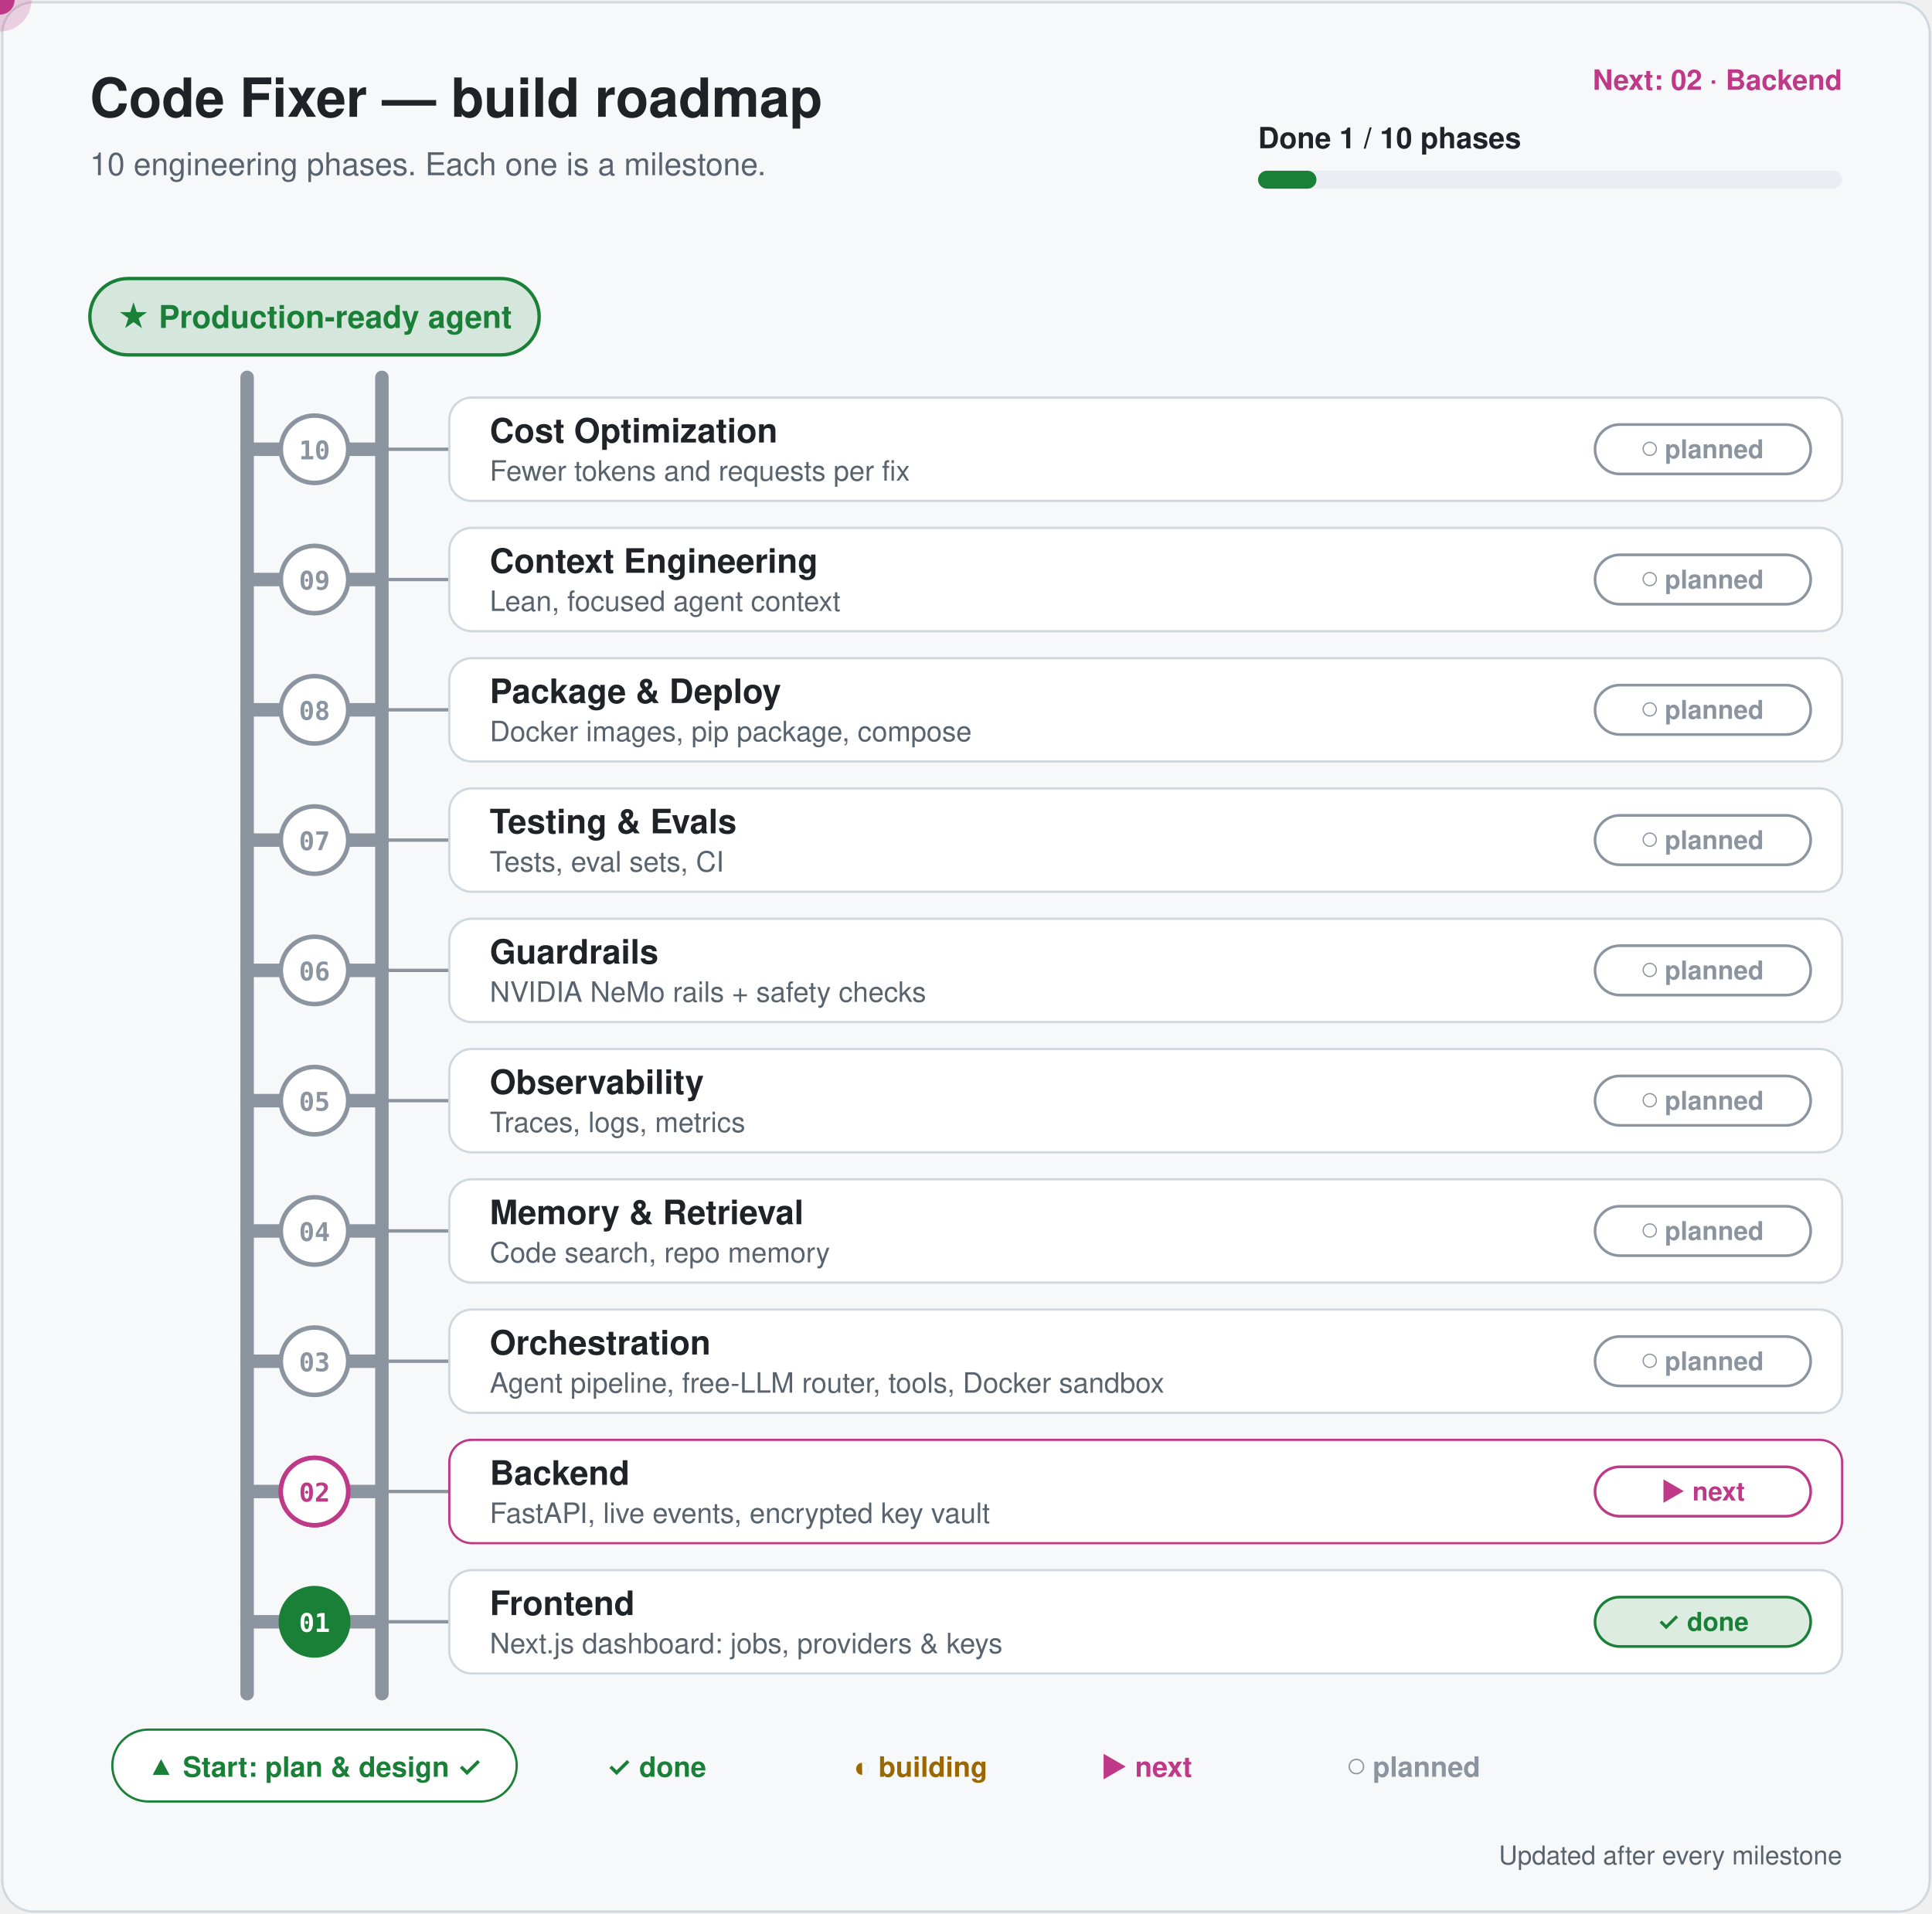
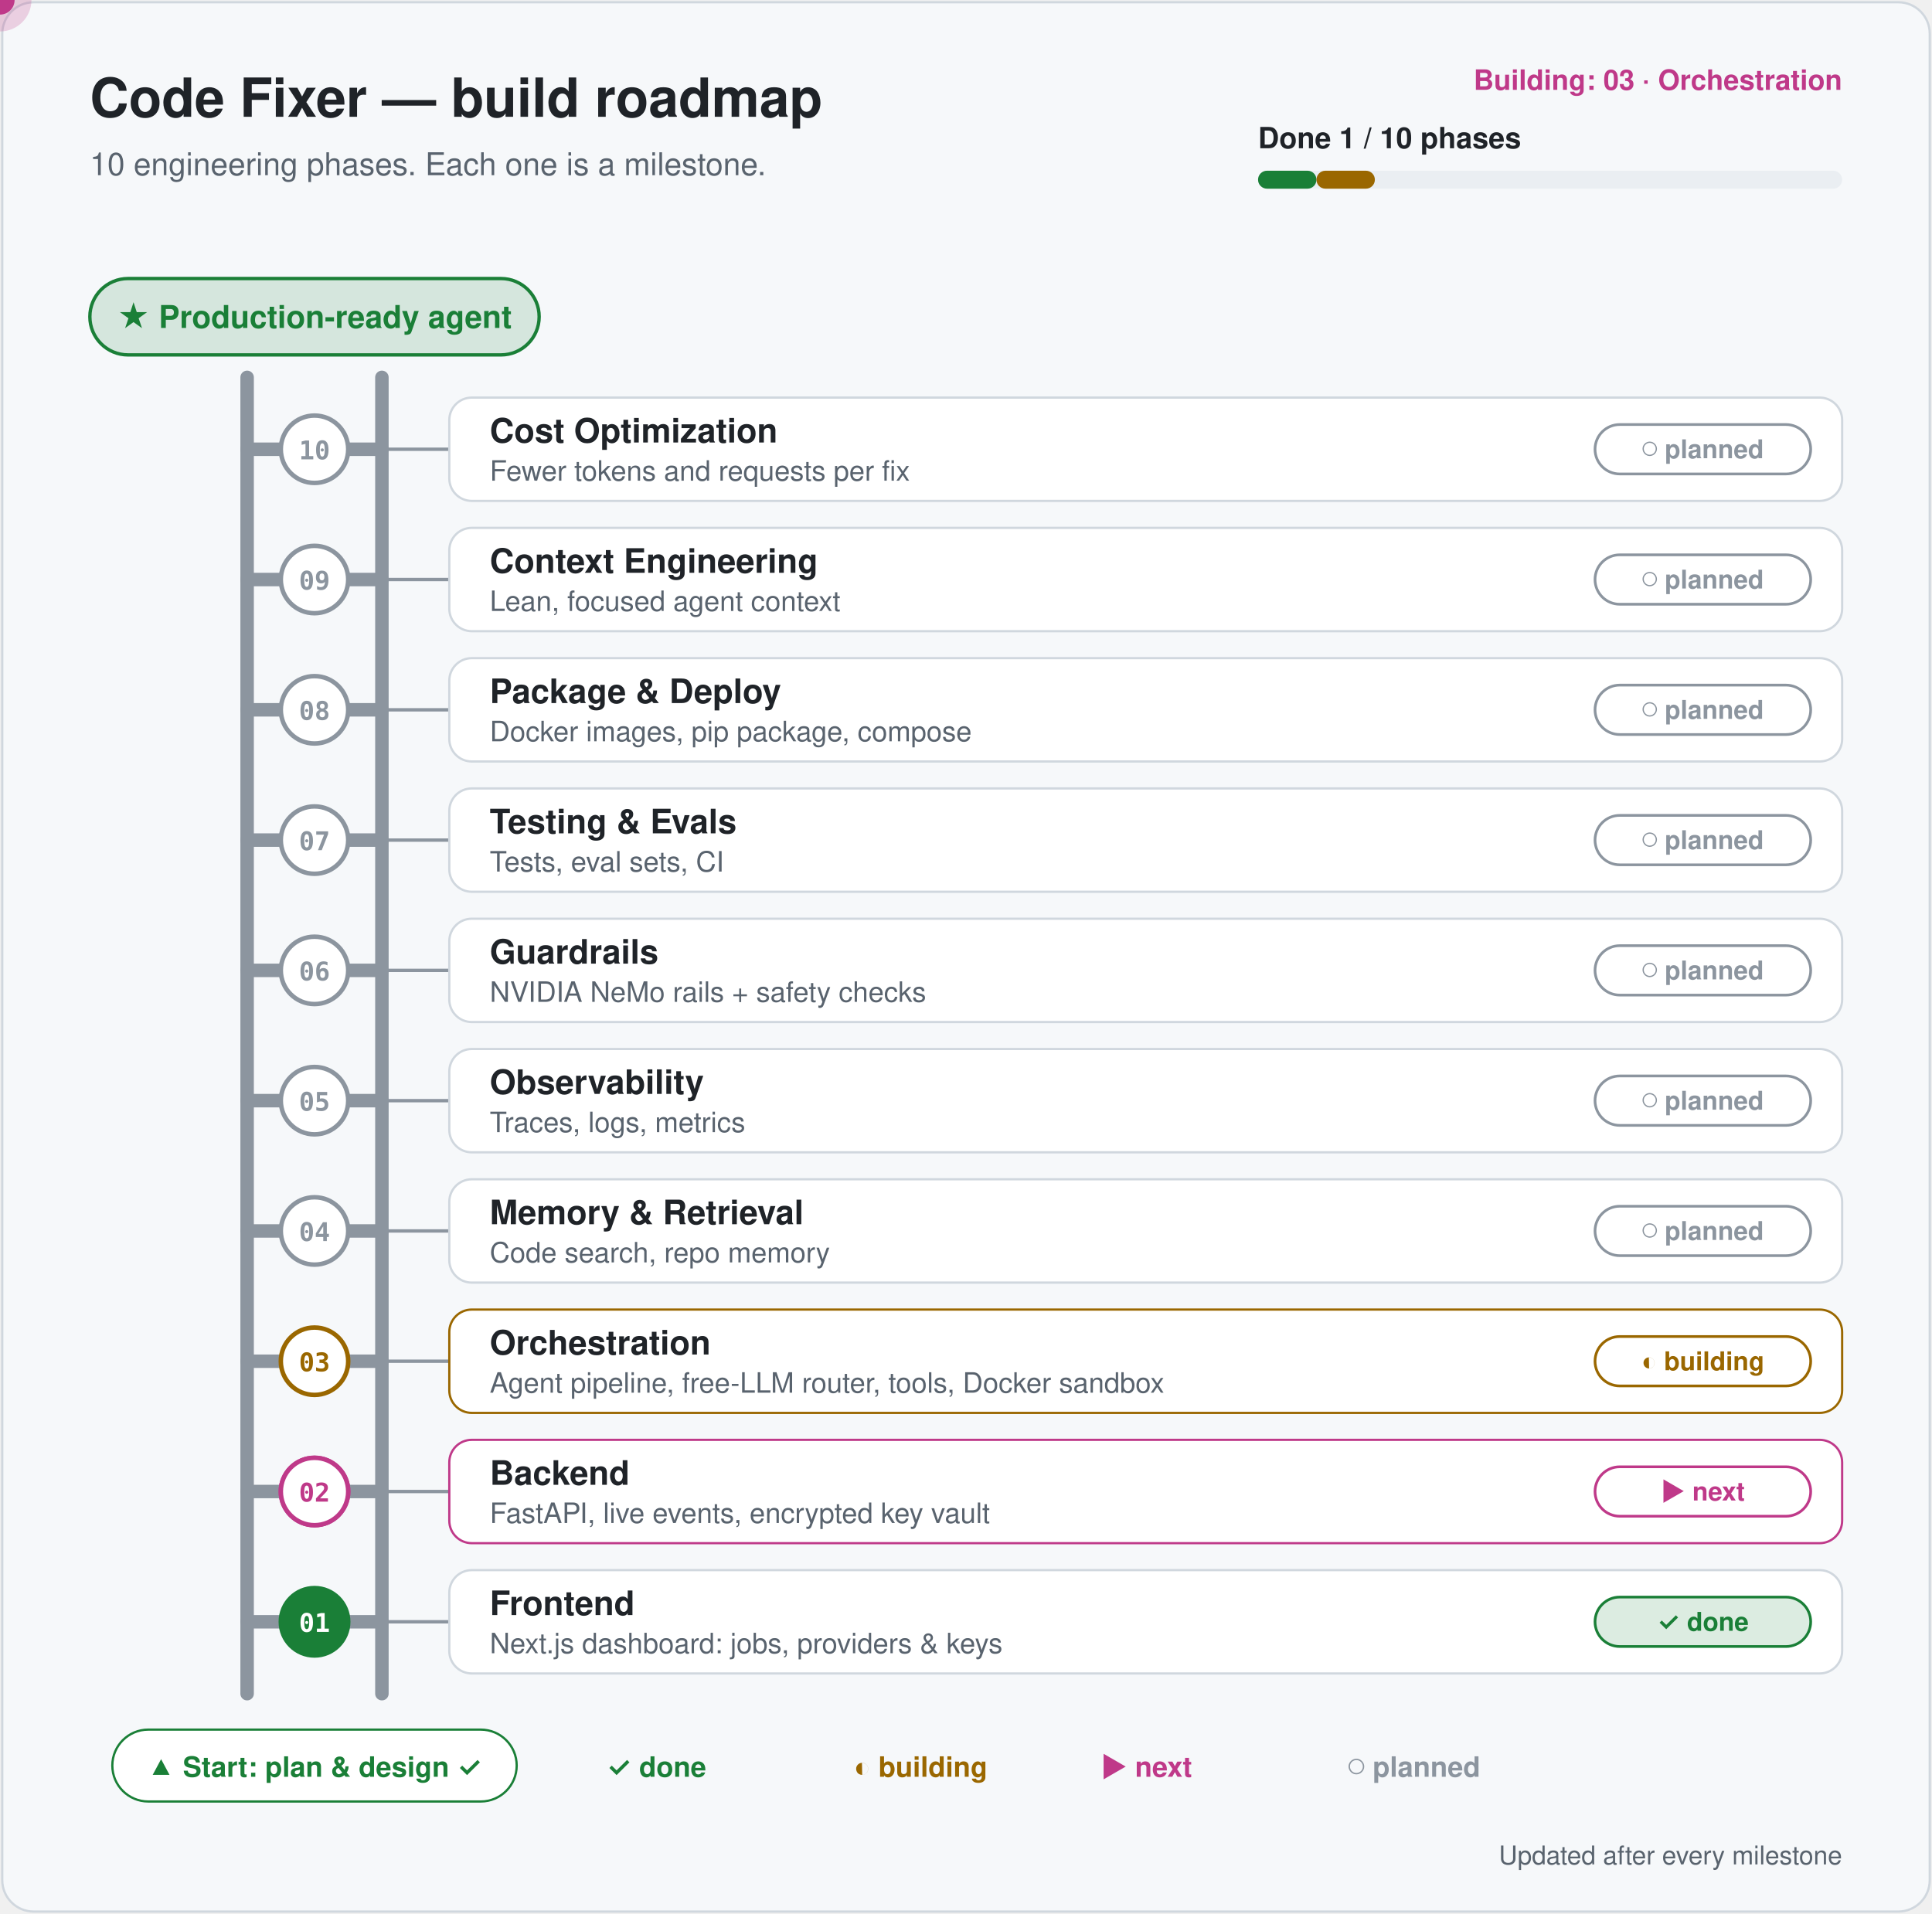
<svg xmlns="http://www.w3.org/2000/svg" width="860" height="852" viewBox="0 0 860 852" role="img" aria-label="Code Fixer build roadmap: 10 engineering phases from Frontend to Cost Optimization, with the status of each">
  <rect x="1" y="1" width="858" height="850" rx="14" fill="#f6f8fa" stroke="#d0d7de" />
  <text x="40" y="52" font-family="-apple-system, 'Segoe UI', Helvetica, Arial, sans-serif" font-size="24" fill="#1f2328" font-weight="700" text-anchor="start">Code Fixer — build roadmap</text>
  <text x="40" y="78" font-family="-apple-system, 'Segoe UI', Helvetica, Arial, sans-serif" font-size="14" fill="#59636e" font-weight="normal" text-anchor="start">10 engineering phases. Each one is a milestone.</text>
-   <text x="820" y="40" font-family="-apple-system, 'Segoe UI', Helvetica, Arial, sans-serif" font-size="12.5" fill="#bf3989" font-weight="600" text-anchor="end">Next: 02 · Backend</text>
+   <text x="820" y="40" font-family="-apple-system, 'Segoe UI', Helvetica, Arial, sans-serif" font-size="12.5" fill="#bf3989" font-weight="600" text-anchor="end">Building: 03 · Orchestration</text>
  <text x="560" y="66" font-family="-apple-system, 'Segoe UI', Helvetica, Arial, sans-serif" font-size="13" fill="#1f2328" font-weight="700" text-anchor="start">Done 1 / 10 phases</text>
  <rect x="560" y="76" width="260" height="8" rx="4" fill="#eaeef2" />
  <rect x="560" y="76" width="26.0" height="8" rx="4" fill="#1a7f37" />
+   <rect x="586.0" y="76" width="26.0" height="8" rx="4" fill="#9a6700" />
  <rect x="40.0" y="124" width="200" height="34" rx="17" fill="#1a7f37" opacity="0.15" />
  <rect x="40.0" y="124" width="200" height="34" rx="17" fill="none" stroke="#1a7f37" stroke-width="1.5" />
  <text x="140.0" y="146" font-family="-apple-system, 'Segoe UI', Helvetica, Arial, sans-serif" font-size="14" fill="#1a7f37" font-weight="700" text-anchor="middle">★ Production-ready agent</text>
  <line x1="110" y1="168" x2="110" y2="754" stroke="#8c959f" stroke-width="6" stroke-linecap="round" />
  <line x1="170" y1="168" x2="170" y2="754" stroke="#8c959f" stroke-width="6" stroke-linecap="round" />
  <line x1="110" y1="722" x2="170" y2="722" stroke="#8c959f" stroke-width="6" stroke-linecap="round" />
  <line x1="170" y1="722" x2="200" y2="722" stroke="#8c959f" stroke-width="1.5" />
  <circle cx="140.0" cy="722" r="15" fill="#1a7f37" stroke="#1a7f37" stroke-width="2" />
  <text x="140.0" y="726.5" font-family="ui-monospace, SFMono-Regular, Menlo, Consolas, monospace" font-size="11.5" fill="#ffffff" font-weight="700" text-anchor="middle">01</text>
  <rect x="200" y="699.0" width="620" height="46" rx="10" fill="#ffffff" stroke="#d0d7de" />
  <text x="218" y="719" font-family="-apple-system, 'Segoe UI', Helvetica, Arial, sans-serif" font-size="15" fill="#1f2328" font-weight="700" text-anchor="start">Frontend</text>
  <text x="218" y="736" font-family="-apple-system, 'Segoe UI', Helvetica, Arial, sans-serif" font-size="12.5" fill="#59636e" font-weight="normal" text-anchor="start">Next.js dashboard: jobs, providers &amp; keys</text>
  <rect x="710" y="711" width="96" height="22" rx="11" fill="#1a7f37" fill-opacity="0.15" stroke="#1a7f37" stroke-width="1.2" />
  <text x="758.0" y="726" font-family="-apple-system, 'Segoe UI', Helvetica, Arial, sans-serif" font-size="11.5" fill="#1a7f37" font-weight="600" text-anchor="middle">✓ done</text>
  <rect x="200" y="699.0" width="620" height="46" rx="10" fill="#bf3989" fill-opacity="0.07" stroke="#bf3989" stroke-width="2" opacity="0">
    <animate attributeName="opacity" dur="12s" repeatCount="indefinite" calcMode="linear" keyTimes="0;0.028;0.04;0.09;0.97;1" values="0.0;0.0;1.0;0.3;0.3;0.0" />
  </rect>
  <line x1="110" y1="664" x2="170" y2="664" stroke="#8c959f" stroke-width="6" stroke-linecap="round" />
  <line x1="170" y1="664" x2="200" y2="664" stroke="#8c959f" stroke-width="1.5" />
  <circle cx="140.0" cy="664" r="15" fill="none" stroke="#bf3989" stroke-width="2">
    <animate attributeName="r" values="15;24;15" dur="2s" repeatCount="indefinite" />
    <animate attributeName="opacity" values="0.9;0;0.9" dur="2s" repeatCount="indefinite" />
  </circle>
  <circle cx="140.0" cy="664" r="15" fill="#ffffff" stroke="#bf3989" stroke-width="2" />
  <text x="140.0" y="668.5" font-family="ui-monospace, SFMono-Regular, Menlo, Consolas, monospace" font-size="11.5" fill="#bf3989" font-weight="700" text-anchor="middle">02</text>
  <rect x="200" y="641.0" width="620" height="46" rx="10" fill="#ffffff" stroke="#bf3989" />
  <text x="218" y="661" font-family="-apple-system, 'Segoe UI', Helvetica, Arial, sans-serif" font-size="15" fill="#1f2328" font-weight="700" text-anchor="start">Backend</text>
  <text x="218" y="678" font-family="-apple-system, 'Segoe UI', Helvetica, Arial, sans-serif" font-size="12.5" fill="#59636e" font-weight="normal" text-anchor="start">FastAPI, live events, encrypted key vault</text>
  <rect x="710" y="653" width="96" height="22" rx="11" fill="none" fill-opacity="1" stroke="#bf3989" stroke-width="1.2" />
  <text x="758.0" y="668" font-family="-apple-system, 'Segoe UI', Helvetica, Arial, sans-serif" font-size="11.5" fill="#bf3989" font-weight="600" text-anchor="middle">▶ next</text>
  <rect x="200" y="641.0" width="620" height="46" rx="10" fill="#bf3989" fill-opacity="0.07" stroke="#bf3989" stroke-width="2" opacity="0">
    <animate attributeName="opacity" dur="12s" repeatCount="indefinite" calcMode="linear" keyTimes="0;0.119;0.131;0.181;0.97;1" values="0.0;0.0;1.0;0.3;0.3;0.0" />
  </rect>
  <line x1="110" y1="606" x2="170" y2="606" stroke="#8c959f" stroke-width="6" stroke-linecap="round" />
  <line x1="170" y1="606" x2="200" y2="606" stroke="#8c959f" stroke-width="1.5" />
-   <circle cx="140.0" cy="606" r="15" fill="#ffffff" stroke="#8c959f" stroke-width="2" />
-   <text x="140.0" y="610.5" font-family="ui-monospace, SFMono-Regular, Menlo, Consolas, monospace" font-size="11.5" fill="#8c959f" font-weight="700" text-anchor="middle">03</text>
-   <rect x="200" y="583.0" width="620" height="46" rx="10" fill="#ffffff" stroke="#d0d7de" />
+   <circle cx="140.0" cy="606" r="15" fill="#ffffff" stroke="#9a6700" stroke-width="2" />
+   <text x="140.0" y="610.5" font-family="ui-monospace, SFMono-Regular, Menlo, Consolas, monospace" font-size="11.5" fill="#9a6700" font-weight="700" text-anchor="middle">03</text>
+   <rect x="200" y="583.0" width="620" height="46" rx="10" fill="#ffffff" stroke="#9a6700" />
  <text x="218" y="603" font-family="-apple-system, 'Segoe UI', Helvetica, Arial, sans-serif" font-size="15" fill="#1f2328" font-weight="700" text-anchor="start">Orchestration</text>
  <text x="218" y="620" font-family="-apple-system, 'Segoe UI', Helvetica, Arial, sans-serif" font-size="12.5" fill="#59636e" font-weight="normal" text-anchor="start">Agent pipeline, free-LLM router, tools, Docker sandbox</text>
-   <rect x="710" y="595" width="96" height="22" rx="11" fill="none" fill-opacity="1" stroke="#8c959f" stroke-width="1.2" />
-   <text x="758.0" y="610" font-family="-apple-system, 'Segoe UI', Helvetica, Arial, sans-serif" font-size="11.5" fill="#8c959f" font-weight="600" text-anchor="middle">○ planned</text>
+   <rect x="710" y="595" width="96" height="22" rx="11" fill="none" fill-opacity="1" stroke="#9a6700" stroke-width="1.2" />
+   <text x="758.0" y="610" font-family="-apple-system, 'Segoe UI', Helvetica, Arial, sans-serif" font-size="11.5" fill="#9a6700" font-weight="600" text-anchor="middle">◐ building</text>
  <rect x="200" y="583.0" width="620" height="46" rx="10" fill="#bf3989" fill-opacity="0.07" stroke="#bf3989" stroke-width="2" opacity="0">
    <animate attributeName="opacity" dur="12s" repeatCount="indefinite" calcMode="linear" keyTimes="0;0.21;0.222;0.272;0.97;1" values="0.0;0.0;1.0;0.3;0.3;0.0" />
  </rect>
  <line x1="110" y1="548" x2="170" y2="548" stroke="#8c959f" stroke-width="6" stroke-linecap="round" />
  <line x1="170" y1="548" x2="200" y2="548" stroke="#8c959f" stroke-width="1.5" />
  <circle cx="140.0" cy="548" r="15" fill="#ffffff" stroke="#8c959f" stroke-width="2" />
  <text x="140.0" y="552.5" font-family="ui-monospace, SFMono-Regular, Menlo, Consolas, monospace" font-size="11.5" fill="#8c959f" font-weight="700" text-anchor="middle">04</text>
  <rect x="200" y="525.0" width="620" height="46" rx="10" fill="#ffffff" stroke="#d0d7de" />
  <text x="218" y="545" font-family="-apple-system, 'Segoe UI', Helvetica, Arial, sans-serif" font-size="15" fill="#1f2328" font-weight="700" text-anchor="start">Memory &amp; Retrieval</text>
  <text x="218" y="562" font-family="-apple-system, 'Segoe UI', Helvetica, Arial, sans-serif" font-size="12.5" fill="#59636e" font-weight="normal" text-anchor="start">Code search, repo memory</text>
  <rect x="710" y="537" width="96" height="22" rx="11" fill="none" fill-opacity="1" stroke="#8c959f" stroke-width="1.2" />
  <text x="758.0" y="552" font-family="-apple-system, 'Segoe UI', Helvetica, Arial, sans-serif" font-size="11.5" fill="#8c959f" font-weight="600" text-anchor="middle">○ planned</text>
  <rect x="200" y="525.0" width="620" height="46" rx="10" fill="#bf3989" fill-opacity="0.07" stroke="#bf3989" stroke-width="2" opacity="0">
    <animate attributeName="opacity" dur="12s" repeatCount="indefinite" calcMode="linear" keyTimes="0;0.301;0.313;0.363;0.97;1" values="0.0;0.0;1.0;0.3;0.3;0.0" />
  </rect>
  <line x1="110" y1="490" x2="170" y2="490" stroke="#8c959f" stroke-width="6" stroke-linecap="round" />
  <line x1="170" y1="490" x2="200" y2="490" stroke="#8c959f" stroke-width="1.5" />
  <circle cx="140.0" cy="490" r="15" fill="#ffffff" stroke="#8c959f" stroke-width="2" />
  <text x="140.0" y="494.5" font-family="ui-monospace, SFMono-Regular, Menlo, Consolas, monospace" font-size="11.5" fill="#8c959f" font-weight="700" text-anchor="middle">05</text>
  <rect x="200" y="467.0" width="620" height="46" rx="10" fill="#ffffff" stroke="#d0d7de" />
  <text x="218" y="487" font-family="-apple-system, 'Segoe UI', Helvetica, Arial, sans-serif" font-size="15" fill="#1f2328" font-weight="700" text-anchor="start">Observability</text>
  <text x="218" y="504" font-family="-apple-system, 'Segoe UI', Helvetica, Arial, sans-serif" font-size="12.5" fill="#59636e" font-weight="normal" text-anchor="start">Traces, logs, metrics</text>
  <rect x="710" y="479" width="96" height="22" rx="11" fill="none" fill-opacity="1" stroke="#8c959f" stroke-width="1.2" />
  <text x="758.0" y="494" font-family="-apple-system, 'Segoe UI', Helvetica, Arial, sans-serif" font-size="11.5" fill="#8c959f" font-weight="600" text-anchor="middle">○ planned</text>
  <rect x="200" y="467.0" width="620" height="46" rx="10" fill="#bf3989" fill-opacity="0.07" stroke="#bf3989" stroke-width="2" opacity="0">
    <animate attributeName="opacity" dur="12s" repeatCount="indefinite" calcMode="linear" keyTimes="0;0.392;0.404;0.454;0.97;1" values="0.0;0.0;1.0;0.3;0.3;0.0" />
  </rect>
  <line x1="110" y1="432" x2="170" y2="432" stroke="#8c959f" stroke-width="6" stroke-linecap="round" />
  <line x1="170" y1="432" x2="200" y2="432" stroke="#8c959f" stroke-width="1.5" />
  <circle cx="140.0" cy="432" r="15" fill="#ffffff" stroke="#8c959f" stroke-width="2" />
  <text x="140.0" y="436.5" font-family="ui-monospace, SFMono-Regular, Menlo, Consolas, monospace" font-size="11.5" fill="#8c959f" font-weight="700" text-anchor="middle">06</text>
  <rect x="200" y="409.0" width="620" height="46" rx="10" fill="#ffffff" stroke="#d0d7de" />
  <text x="218" y="429" font-family="-apple-system, 'Segoe UI', Helvetica, Arial, sans-serif" font-size="15" fill="#1f2328" font-weight="700" text-anchor="start">Guardrails</text>
  <text x="218" y="446" font-family="-apple-system, 'Segoe UI', Helvetica, Arial, sans-serif" font-size="12.5" fill="#59636e" font-weight="normal" text-anchor="start">NVIDIA NeMo rails + safety checks</text>
  <rect x="710" y="421" width="96" height="22" rx="11" fill="none" fill-opacity="1" stroke="#8c959f" stroke-width="1.2" />
  <text x="758.0" y="436" font-family="-apple-system, 'Segoe UI', Helvetica, Arial, sans-serif" font-size="11.5" fill="#8c959f" font-weight="600" text-anchor="middle">○ planned</text>
  <rect x="200" y="409.0" width="620" height="46" rx="10" fill="#bf3989" fill-opacity="0.07" stroke="#bf3989" stroke-width="2" opacity="0">
    <animate attributeName="opacity" dur="12s" repeatCount="indefinite" calcMode="linear" keyTimes="0;0.484;0.496;0.546;0.97;1" values="0.0;0.0;1.0;0.3;0.3;0.0" />
  </rect>
  <line x1="110" y1="374" x2="170" y2="374" stroke="#8c959f" stroke-width="6" stroke-linecap="round" />
  <line x1="170" y1="374" x2="200" y2="374" stroke="#8c959f" stroke-width="1.5" />
  <circle cx="140.0" cy="374" r="15" fill="#ffffff" stroke="#8c959f" stroke-width="2" />
  <text x="140.0" y="378.5" font-family="ui-monospace, SFMono-Regular, Menlo, Consolas, monospace" font-size="11.5" fill="#8c959f" font-weight="700" text-anchor="middle">07</text>
  <rect x="200" y="351.0" width="620" height="46" rx="10" fill="#ffffff" stroke="#d0d7de" />
  <text x="218" y="371" font-family="-apple-system, 'Segoe UI', Helvetica, Arial, sans-serif" font-size="15" fill="#1f2328" font-weight="700" text-anchor="start">Testing &amp; Evals</text>
  <text x="218" y="388" font-family="-apple-system, 'Segoe UI', Helvetica, Arial, sans-serif" font-size="12.5" fill="#59636e" font-weight="normal" text-anchor="start">Tests, eval sets, CI</text>
  <rect x="710" y="363" width="96" height="22" rx="11" fill="none" fill-opacity="1" stroke="#8c959f" stroke-width="1.2" />
  <text x="758.0" y="378" font-family="-apple-system, 'Segoe UI', Helvetica, Arial, sans-serif" font-size="11.5" fill="#8c959f" font-weight="600" text-anchor="middle">○ planned</text>
  <rect x="200" y="351.0" width="620" height="46" rx="10" fill="#bf3989" fill-opacity="0.07" stroke="#bf3989" stroke-width="2" opacity="0">
    <animate attributeName="opacity" dur="12s" repeatCount="indefinite" calcMode="linear" keyTimes="0;0.575;0.587;0.637;0.97;1" values="0.0;0.0;1.0;0.3;0.3;0.0" />
  </rect>
  <line x1="110" y1="316" x2="170" y2="316" stroke="#8c959f" stroke-width="6" stroke-linecap="round" />
  <line x1="170" y1="316" x2="200" y2="316" stroke="#8c959f" stroke-width="1.5" />
  <circle cx="140.0" cy="316" r="15" fill="#ffffff" stroke="#8c959f" stroke-width="2" />
  <text x="140.0" y="320.5" font-family="ui-monospace, SFMono-Regular, Menlo, Consolas, monospace" font-size="11.5" fill="#8c959f" font-weight="700" text-anchor="middle">08</text>
  <rect x="200" y="293.0" width="620" height="46" rx="10" fill="#ffffff" stroke="#d0d7de" />
  <text x="218" y="313" font-family="-apple-system, 'Segoe UI', Helvetica, Arial, sans-serif" font-size="15" fill="#1f2328" font-weight="700" text-anchor="start">Package &amp; Deploy</text>
  <text x="218" y="330" font-family="-apple-system, 'Segoe UI', Helvetica, Arial, sans-serif" font-size="12.5" fill="#59636e" font-weight="normal" text-anchor="start">Docker images, pip package, compose</text>
  <rect x="710" y="305" width="96" height="22" rx="11" fill="none" fill-opacity="1" stroke="#8c959f" stroke-width="1.2" />
  <text x="758.0" y="320" font-family="-apple-system, 'Segoe UI', Helvetica, Arial, sans-serif" font-size="11.5" fill="#8c959f" font-weight="600" text-anchor="middle">○ planned</text>
  <rect x="200" y="293.0" width="620" height="46" rx="10" fill="#bf3989" fill-opacity="0.07" stroke="#bf3989" stroke-width="2" opacity="0">
    <animate attributeName="opacity" dur="12s" repeatCount="indefinite" calcMode="linear" keyTimes="0;0.666;0.678;0.728;0.97;1" values="0.0;0.0;1.0;0.3;0.3;0.0" />
  </rect>
  <line x1="110" y1="258" x2="170" y2="258" stroke="#8c959f" stroke-width="6" stroke-linecap="round" />
  <line x1="170" y1="258" x2="200" y2="258" stroke="#8c959f" stroke-width="1.5" />
  <circle cx="140.0" cy="258" r="15" fill="#ffffff" stroke="#8c959f" stroke-width="2" />
  <text x="140.0" y="262.5" font-family="ui-monospace, SFMono-Regular, Menlo, Consolas, monospace" font-size="11.5" fill="#8c959f" font-weight="700" text-anchor="middle">09</text>
  <rect x="200" y="235.0" width="620" height="46" rx="10" fill="#ffffff" stroke="#d0d7de" />
  <text x="218" y="255" font-family="-apple-system, 'Segoe UI', Helvetica, Arial, sans-serif" font-size="15" fill="#1f2328" font-weight="700" text-anchor="start">Context Engineering</text>
  <text x="218" y="272" font-family="-apple-system, 'Segoe UI', Helvetica, Arial, sans-serif" font-size="12.5" fill="#59636e" font-weight="normal" text-anchor="start">Lean, focused agent context</text>
  <rect x="710" y="247" width="96" height="22" rx="11" fill="none" fill-opacity="1" stroke="#8c959f" stroke-width="1.2" />
  <text x="758.0" y="262" font-family="-apple-system, 'Segoe UI', Helvetica, Arial, sans-serif" font-size="11.5" fill="#8c959f" font-weight="600" text-anchor="middle">○ planned</text>
  <rect x="200" y="235.0" width="620" height="46" rx="10" fill="#bf3989" fill-opacity="0.07" stroke="#bf3989" stroke-width="2" opacity="0">
    <animate attributeName="opacity" dur="12s" repeatCount="indefinite" calcMode="linear" keyTimes="0;0.757;0.769;0.819;0.97;1" values="0.0;0.0;1.0;0.3;0.3;0.0" />
  </rect>
  <line x1="110" y1="200" x2="170" y2="200" stroke="#8c959f" stroke-width="6" stroke-linecap="round" />
  <line x1="170" y1="200" x2="200" y2="200" stroke="#8c959f" stroke-width="1.5" />
  <circle cx="140.0" cy="200" r="15" fill="#ffffff" stroke="#8c959f" stroke-width="2" />
  <text x="140.0" y="204.5" font-family="ui-monospace, SFMono-Regular, Menlo, Consolas, monospace" font-size="11.5" fill="#8c959f" font-weight="700" text-anchor="middle">10</text>
  <rect x="200" y="177.0" width="620" height="46" rx="10" fill="#ffffff" stroke="#d0d7de" />
  <text x="218" y="197" font-family="-apple-system, 'Segoe UI', Helvetica, Arial, sans-serif" font-size="15" fill="#1f2328" font-weight="700" text-anchor="start">Cost Optimization</text>
  <text x="218" y="214" font-family="-apple-system, 'Segoe UI', Helvetica, Arial, sans-serif" font-size="12.5" fill="#59636e" font-weight="normal" text-anchor="start">Fewer tokens and requests per fix</text>
  <rect x="710" y="189" width="96" height="22" rx="11" fill="none" fill-opacity="1" stroke="#8c959f" stroke-width="1.2" />
  <text x="758.0" y="204" font-family="-apple-system, 'Segoe UI', Helvetica, Arial, sans-serif" font-size="11.5" fill="#8c959f" font-weight="600" text-anchor="middle">○ planned</text>
  <rect x="200" y="177.0" width="620" height="46" rx="10" fill="#bf3989" fill-opacity="0.07" stroke="#bf3989" stroke-width="2" opacity="0">
    <animate attributeName="opacity" dur="12s" repeatCount="indefinite" calcMode="linear" keyTimes="0;0.848;0.86;0.91;0.97;1" values="0.0;0.0;1.0;0.3;0.3;0.0" />
  </rect>
  <g>
    <circle r="14" fill="#bf3989" opacity="0.22" />
    <circle r="6.5" fill="#bf3989" />
    <animateMotion dur="12s" repeatCount="indefinite" path="M140.0,722 L140.0,200" calcMode="linear" keyPoints="0;0;1;1" keyTimes="0;0.04;0.86;1" />
  </g>
  <rect x="50.0" y="770" width="180" height="32" rx="16" fill="#ffffff" stroke="#1a7f37" />
  <text x="140.0" y="791" font-family="-apple-system, 'Segoe UI', Helvetica, Arial, sans-serif" font-size="12.5" fill="#1a7f37" font-weight="600" text-anchor="middle">▲ Start: plan &amp; design ✓</text>
  <text x="270.0" y="791" font-family="-apple-system, 'Segoe UI', Helvetica, Arial, sans-serif" font-size="12.5" fill="#1a7f37" font-weight="600" text-anchor="start">✓ done</text>
  <text x="380.0" y="791" font-family="-apple-system, 'Segoe UI', Helvetica, Arial, sans-serif" font-size="12.5" fill="#9a6700" font-weight="600" text-anchor="start">◐ building</text>
  <text x="490.0" y="791" font-family="-apple-system, 'Segoe UI', Helvetica, Arial, sans-serif" font-size="12.5" fill="#bf3989" font-weight="600" text-anchor="start">▶ next</text>
  <text x="600.0" y="791" font-family="-apple-system, 'Segoe UI', Helvetica, Arial, sans-serif" font-size="12.5" fill="#8c959f" font-weight="600" text-anchor="start">○ planned</text>
  <text x="820" y="830" font-family="-apple-system, 'Segoe UI', Helvetica, Arial, sans-serif" font-size="11.5" fill="#59636e" font-weight="normal" text-anchor="end">Updated after every milestone</text>
</svg>
